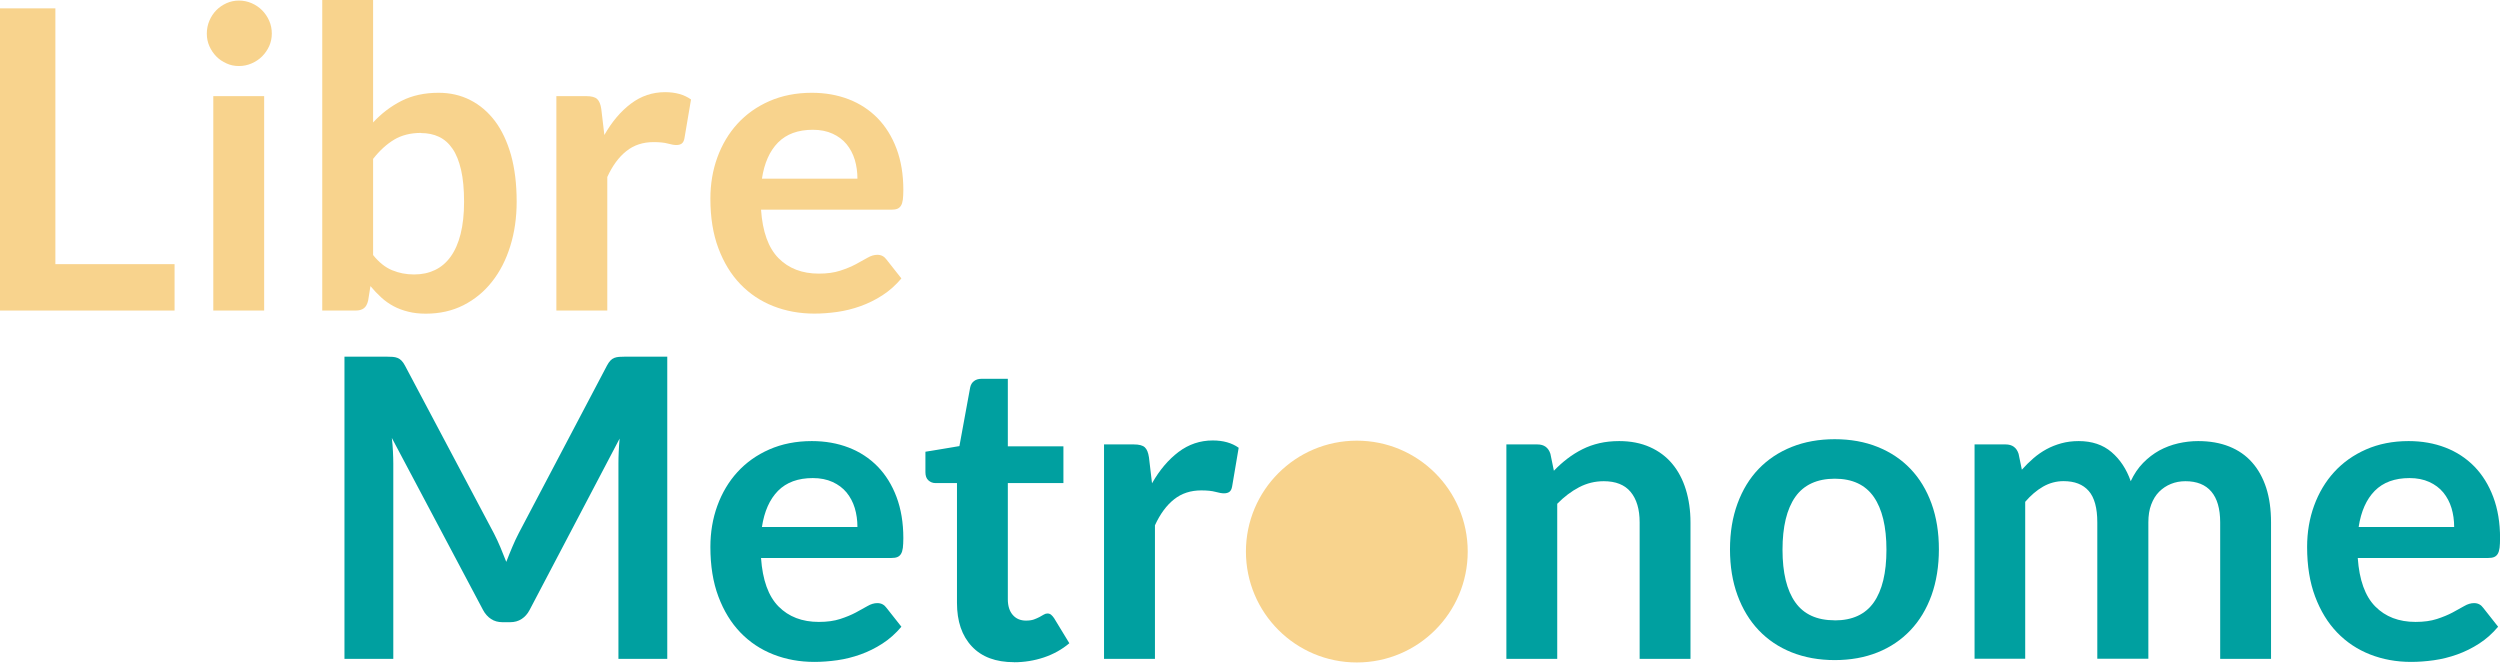
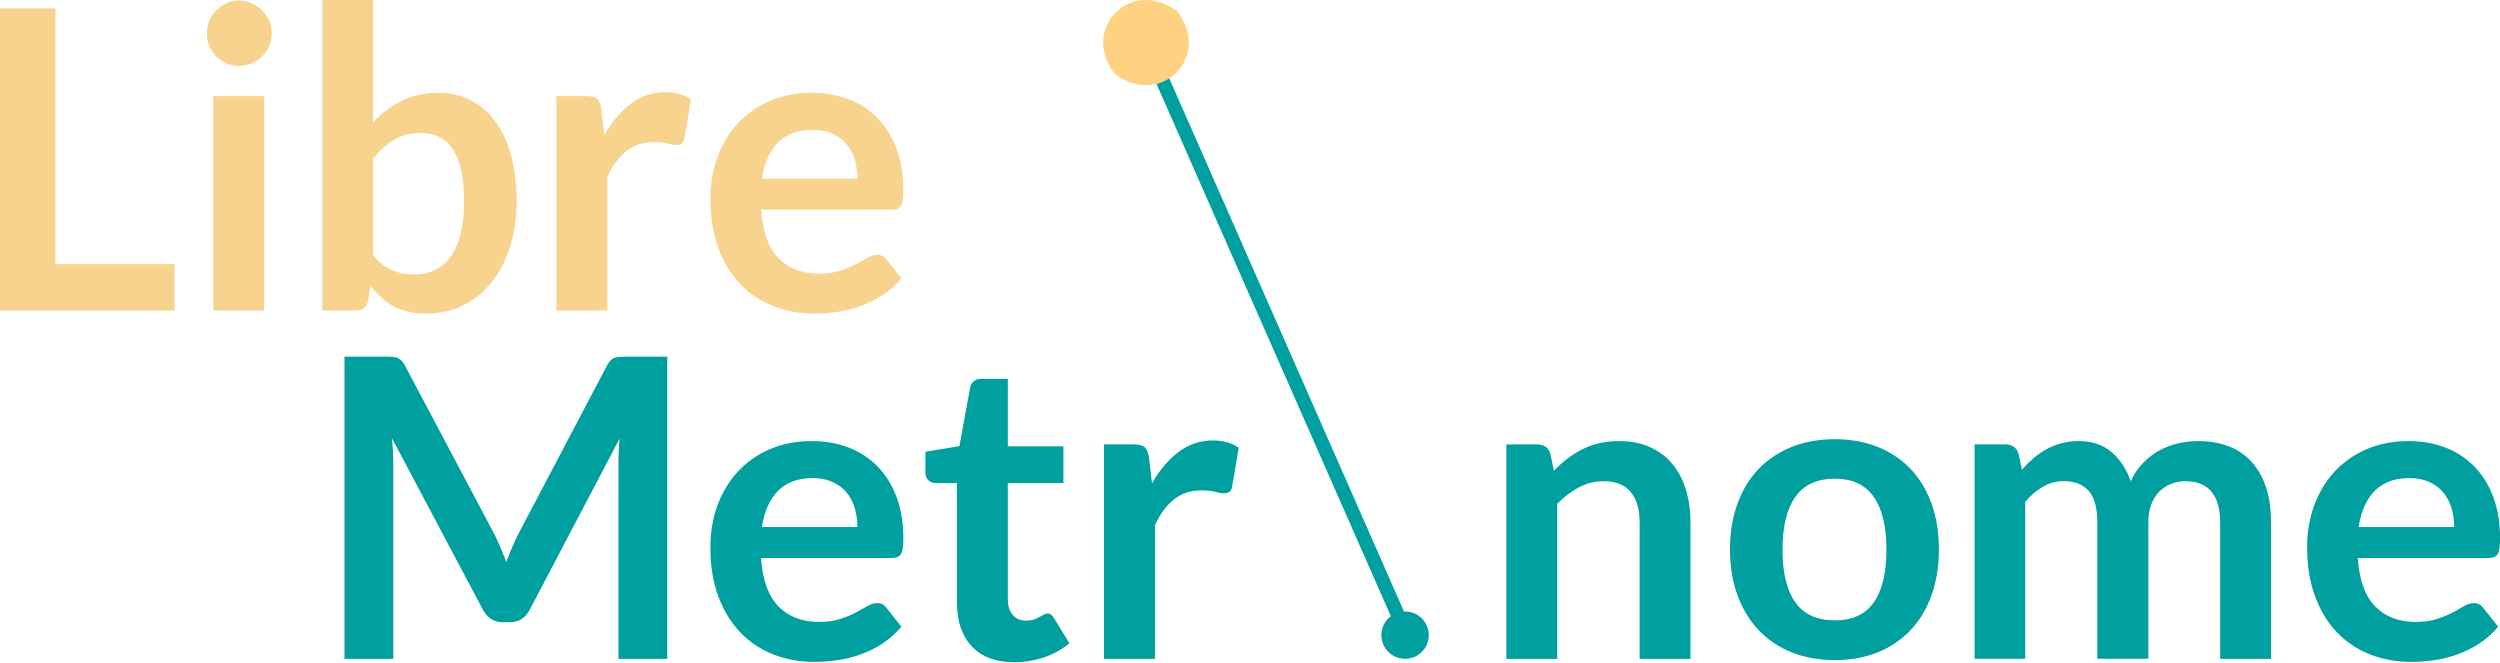
- <svg xmlns="http://www.w3.org/2000/svg" id="Ebene_2" data-name="Ebene 2" viewBox="0 0 358.89 95.09">
+ <svg xmlns="http://www.w3.org/2000/svg" id="Ebene_2" data-name="Ebene 2" viewBox="0 0 358.89 95.06">
  <defs>
    <style>
      .cls-1 {
-         fill: #00a0a0;
+         fill: #ffd182;
      }

      .cls-2 {
        fill: #f8d38d;
      }
+ 
+       .cls-3 {
+         fill: #00a0a0;
+       }
+ 
+       .cls-4 {
+         fill: #00a0a0;
+       }
+ 
+       .cls-5 {
+         fill: none;
+         stroke: #00a0a0;
+         stroke-miterlimit: 10;
+         stroke-width: 2px;
+       }
    </style>
  </defs>
-   <g id="Color">
+   <g id="Metronome_Circle">
    <g>
      <path class="cls-2" d="M7.95,37.92h17.11v6.66H0V1.2h7.95v36.72Z" />
      <path class="cls-2" d="M39.02,4.83c0,.64-.13,1.24-.38,1.8-.26.56-.6,1.05-1.02,1.47-.42.42-.92.75-1.49,1s-1.18.38-1.83.38-1.23-.12-1.79-.38c-.56-.25-1.05-.58-1.46-1s-.74-.91-.99-1.47c-.25-.56-.37-1.16-.37-1.8s.12-1.28.37-1.86c.25-.58.58-1.08.99-1.5s.9-.75,1.46-1.01c.56-.25,1.16-.38,1.79-.38s1.26.13,1.83.38c.57.25,1.07.59,1.49,1.01.42.42.76.92,1.02,1.5s.38,1.2.38,1.86ZM37.92,13.8v30.78h-7.3V13.8h7.3Z" />
      <path class="cls-2" d="M46.26,44.58V0h7.3v17.58c1.2-1.3,2.56-2.33,4.08-3.1s3.29-1.16,5.32-1.16c1.65,0,3.17.34,4.54,1.04,1.37.69,2.55,1.7,3.55,3.01.99,1.32,1.76,2.95,2.31,4.89.54,1.94.81,4.17.81,6.69,0,2.3-.31,4.43-.92,6.39-.61,1.96-1.48,3.66-2.62,5.1-1.13,1.44-2.5,2.56-4.11,3.38-1.61.81-3.4,1.21-5.39,1.21-.93,0-1.77-.09-2.54-.29-.77-.19-1.47-.45-2.1-.79-.63-.34-1.22-.75-1.76-1.25-.54-.49-1.06-1.04-1.55-1.63l-.33,2.07c-.12.52-.32.89-.61,1.11-.29.22-.68.33-1.17.33h-4.82ZM60.45,19.08c-1.52,0-2.81.33-3.89.98-1.07.65-2.07,1.56-3,2.75v13.8c.83,1.04,1.73,1.76,2.7,2.17s2.03.62,3.18.62,2.1-.21,2.99-.63c.89-.42,1.64-1.06,2.26-1.92.62-.86,1.1-1.94,1.43-3.25.33-1.31.5-2.85.5-4.63s-.14-3.33-.43-4.58c-.29-1.25-.69-2.26-1.23-3.04-.53-.78-1.18-1.35-1.94-1.71-.76-.36-1.62-.54-2.59-.54Z" />
      <path class="cls-2" d="M79.87,44.58V13.8h4.29c.75,0,1.27.14,1.57.42.3.28.49.76.59,1.44l.44,3.72c1.08-1.9,2.35-3.4,3.81-4.5,1.46-1.1,3.09-1.65,4.91-1.65,1.5,0,2.74.35,3.72,1.05l-.94,5.55c-.06.36-.19.62-.38.77-.2.15-.46.22-.8.22-.29,0-.7-.07-1.21-.21s-1.19-.21-2.04-.21c-1.52,0-2.82.42-3.9,1.28-1.08.85-2,2.09-2.75,3.73v19.17h-7.3Z" />
      <path class="cls-2" d="M116.55,13.32c1.91,0,3.67.31,5.28.93,1.61.62,2.99,1.53,4.15,2.71,1.16,1.19,2.07,2.65,2.72,4.38.65,1.73.98,3.71.98,5.92,0,.56-.03,1.03-.07,1.39-.05.37-.14.66-.27.87s-.3.36-.52.45c-.22.09-.49.13-.83.13h-18.74c.22,3.16,1.05,5.48,2.51,6.96,1.46,1.48,3.39,2.22,5.79,2.22,1.18,0,2.2-.14,3.06-.42.86-.28,1.61-.59,2.25-.93.64-.34,1.2-.65,1.68-.93s.95-.42,1.4-.42c.3,0,.55.06.77.18.22.12.4.29.56.51l2.13,2.7c-.81.96-1.71,1.77-2.72,2.42-1,.65-2.06,1.17-3.15,1.56-1.09.39-2.21.67-3.34.83-1.13.16-2.23.24-3.29.24-2.11,0-4.07-.36-5.88-1.07-1.81-.71-3.39-1.76-4.73-3.15-1.34-1.39-2.39-3.11-3.16-5.16-.77-2.05-1.15-4.42-1.15-7.12,0-2.1.33-4.08,1-5.92s1.63-3.46,2.88-4.83c1.25-1.37,2.78-2.46,4.58-3.25s3.84-1.2,6.1-1.2ZM116.69,18.63c-2.13,0-3.79.61-5,1.83-1.2,1.22-1.97,2.95-2.31,5.19h13.71c0-.96-.13-1.87-.38-2.71-.26-.85-.65-1.59-1.18-2.24-.53-.64-1.2-1.14-2.01-1.51-.81-.37-1.76-.56-2.84-.56Z" />
-       <path class="cls-1" d="M71.84,78.58c.29.69.57,1.39.84,2.08.28-.72.56-1.43.86-2.13.29-.7.61-1.37.94-2.01l12.65-24.03c.16-.3.32-.54.49-.72.17-.18.35-.31.56-.39.21-.08.44-.13.69-.15.26-.02.56-.03.92-.03h6v43.38h-7.01v-28.02c0-.52.01-1.09.04-1.71s.07-1.25.13-1.89l-12.92,24.6c-.29.56-.68,1-1.15,1.3-.47.31-1.02.46-1.65.46h-1.09c-.63,0-1.18-.15-1.65-.46-.47-.31-.86-.75-1.15-1.3l-13.09-24.69c.08.66.13,1.31.16,1.94s.05,1.21.05,1.75v28.02h-7.01v-43.38h6c.36,0,.66.01.92.03.26.02.49.07.69.15.21.08.4.21.58.39.18.18.34.42.5.72l12.77,24.09c.33.64.64,1.31.93,2Z" />
-       <path class="cls-1" d="M116.55,63.32c1.91,0,3.67.31,5.28.93,1.61.62,2.99,1.53,4.15,2.71,1.16,1.19,2.07,2.65,2.72,4.38.65,1.73.98,3.71.98,5.92,0,.56-.03,1.03-.07,1.39-.05.37-.14.66-.27.87-.13.21-.3.36-.52.45-.22.09-.49.13-.83.13h-18.74c.22,3.16,1.05,5.48,2.51,6.96,1.46,1.48,3.39,2.22,5.79,2.22,1.18,0,2.2-.14,3.06-.42.86-.28,1.61-.59,2.25-.93.64-.34,1.2-.65,1.68-.93s.95-.42,1.4-.42c.29,0,.55.06.77.18s.4.29.56.51l2.13,2.7c-.81.96-1.71,1.77-2.72,2.42-1,.65-2.06,1.17-3.15,1.56-1.09.39-2.21.67-3.34.83s-2.23.24-3.29.24c-2.11,0-4.07-.36-5.88-1.07-1.81-.71-3.39-1.76-4.73-3.15-1.34-1.39-2.39-3.11-3.16-5.16-.77-2.05-1.15-4.42-1.15-7.12,0-2.1.33-4.08,1-5.92s1.63-3.46,2.88-4.83c1.25-1.37,2.78-2.46,4.58-3.25s3.84-1.2,6.1-1.2ZM116.69,68.63c-2.13,0-3.79.61-5,1.83-1.2,1.22-1.97,2.95-2.31,5.19h13.71c0-.96-.13-1.87-.38-2.71-.26-.85-.65-1.59-1.18-2.24-.53-.64-1.2-1.14-2.01-1.51s-1.76-.56-2.84-.56Z" />
-       <path class="cls-1" d="M145.57,95.06c-2.62,0-4.64-.75-6.06-2.27-1.42-1.51-2.13-3.59-2.13-6.25v-17.19h-3.08c-.39,0-.73-.13-1.02-.39-.29-.26-.43-.65-.43-1.17v-2.94l4.88-.81,1.54-8.4c.08-.4.26-.71.55-.93.28-.22.64-.33,1.08-.33h3.78v9.69h7.98v5.28h-7.98v16.68c0,.96.24,1.71.71,2.25.47.54,1.1.81,1.89.81.45,0,.83-.05,1.14-.16.3-.11.57-.23.8-.35.23-.12.43-.23.6-.34.18-.11.36-.17.53-.17.22,0,.39.06.53.17.14.11.29.28.44.5l2.19,3.6c-1.06.9-2.29,1.58-3.66,2.04-1.38.46-2.81.69-4.29.69Z" />
-       <path class="cls-1" d="M158.49,94.58v-30.78h4.29c.75,0,1.27.14,1.57.42s.49.76.59,1.44l.44,3.72c1.08-1.9,2.35-3.4,3.81-4.5,1.46-1.1,3.09-1.65,4.91-1.65,1.5,0,2.74.35,3.72,1.05l-.94,5.55c-.06.36-.19.62-.38.77-.2.15-.46.22-.8.22-.29,0-.7-.07-1.21-.21-.51-.14-1.19-.21-2.04-.21-1.52,0-2.82.42-3.9,1.28-1.08.85-2,2.09-2.75,3.73v19.17h-7.3Z" />
-       <path class="cls-1" d="M216.25,94.58v-30.78h4.46c.95,0,1.57.45,1.86,1.35l.5,2.43c.61-.64,1.26-1.22,1.94-1.74.68-.52,1.4-.97,2.16-1.35s1.57-.67,2.44-.87c.87-.2,1.81-.3,2.84-.3,1.65,0,3.12.29,4.4.86,1.28.57,2.35,1.37,3.21,2.4.86,1.03,1.51,2.26,1.95,3.69s.67,3,.67,4.72v19.59h-7.3v-19.59c0-1.88-.43-3.33-1.29-4.37-.86-1.03-2.14-1.54-3.86-1.54-1.26,0-2.44.29-3.55.87-1.1.58-2.15,1.37-3.13,2.37v22.26h-7.3Z" />
-       <path class="cls-1" d="M283.46,94.58v-30.78h4.46c.95,0,1.57.45,1.86,1.35l.47,2.28c.53-.6,1.09-1.15,1.67-1.65s1.2-.93,1.86-1.29,1.37-.64,2.13-.85,1.59-.32,2.5-.32c1.91,0,3.48.53,4.71,1.58s2.15,2.44,2.76,4.18c.47-1.02,1.06-1.89,1.77-2.62.71-.73,1.49-1.32,2.33-1.79.85-.46,1.75-.8,2.7-1.02.96-.22,1.92-.33,2.88-.33,1.67,0,3.16.26,4.46.78,1.3.52,2.4,1.28,3.28,2.28.89,1,1.56,2.22,2.03,3.66.46,1.44.69,3.09.69,4.95v19.59h-7.3v-19.59c0-1.96-.43-3.43-1.27-4.42s-2.09-1.49-3.72-1.49c-.75,0-1.44.13-2.08.39s-1.2.63-1.69,1.12-.86,1.1-1.14,1.84c-.28.74-.41,1.59-.41,2.55v19.59h-7.33v-19.59c0-2.06-.41-3.56-1.23-4.5-.82-.94-2.02-1.41-3.62-1.41-1.04,0-2.03.27-2.94.79-.92.53-1.77,1.26-2.56,2.18v22.53h-7.3Z" />
-       <path class="cls-1" d="M345.77,63.32c1.91,0,3.67.31,5.28.93,1.61.62,2.99,1.53,4.15,2.71,1.16,1.19,2.07,2.65,2.72,4.38.65,1.73.98,3.71.98,5.92,0,.56-.03,1.03-.07,1.39-.05.37-.14.66-.27.87-.13.21-.3.36-.52.45-.22.09-.49.13-.83.13h-18.74c.22,3.16,1.05,5.48,2.51,6.96,1.46,1.48,3.39,2.22,5.79,2.22,1.18,0,2.2-.14,3.06-.42.86-.28,1.61-.59,2.25-.93.64-.34,1.2-.65,1.68-.93s.95-.42,1.4-.42c.29,0,.55.06.77.18s.4.29.56.51l2.13,2.7c-.81.96-1.71,1.77-2.72,2.42-1,.65-2.06,1.17-3.15,1.56-1.09.39-2.21.67-3.34.83s-2.23.24-3.29.24c-2.11,0-4.07-.36-5.88-1.07-1.81-.71-3.39-1.76-4.73-3.15-1.34-1.39-2.39-3.11-3.16-5.16-.77-2.05-1.15-4.42-1.15-7.12,0-2.1.33-4.08,1-5.92s1.63-3.46,2.88-4.83c1.25-1.37,2.78-2.46,4.58-3.25s3.84-1.2,6.1-1.2ZM345.91,68.63c-2.13,0-3.79.61-5,1.83-1.2,1.22-1.97,2.95-2.31,5.19h13.71c0-.96-.13-1.87-.38-2.71-.26-.85-.65-1.59-1.18-2.24-.53-.64-1.2-1.14-2.01-1.51s-1.76-.56-2.84-.56Z" />
+       <path class="cls-4" d="M71.84,78.58c.29.69.57,1.39.84,2.08.28-.72.56-1.43.86-2.13.29-.7.61-1.37.94-2.01l12.65-24.03c.16-.3.32-.54.49-.72.17-.18.35-.31.56-.39.21-.08.44-.13.69-.15.26-.02.56-.03.92-.03h6v43.38h-7.01v-28.02c0-.52.01-1.09.04-1.71s.07-1.25.13-1.89l-12.92,24.6c-.29.56-.68,1-1.15,1.3-.47.31-1.02.46-1.65.46h-1.09c-.63,0-1.18-.15-1.65-.46-.47-.31-.86-.75-1.15-1.3l-13.09-24.69c.08.66.13,1.31.16,1.94s.05,1.21.05,1.75v28.02h-7.01v-43.38h6c.36,0,.66.01.92.03.26.02.49.07.69.15.21.08.4.21.58.39.18.18.34.42.5.72l12.77,24.09c.33.64.64,1.31.93,2Z" />
+       <path class="cls-4" d="M116.55,63.32c1.91,0,3.67.31,5.28.93,1.61.62,2.99,1.53,4.15,2.71,1.16,1.19,2.07,2.65,2.72,4.38.65,1.73.98,3.71.98,5.92,0,.56-.03,1.03-.07,1.39-.05.37-.14.66-.27.87-.13.21-.3.36-.52.45-.22.09-.49.13-.83.13h-18.74c.22,3.16,1.05,5.48,2.51,6.96,1.46,1.48,3.39,2.22,5.79,2.22,1.18,0,2.2-.14,3.06-.42.86-.28,1.61-.59,2.25-.93.64-.34,1.2-.65,1.68-.93s.95-.42,1.4-.42c.29,0,.55.06.77.18s.4.29.56.51l2.13,2.7c-.81.96-1.71,1.77-2.72,2.42-1,.65-2.06,1.17-3.15,1.56-1.09.39-2.21.67-3.34.83s-2.23.24-3.29.24c-2.11,0-4.07-.36-5.88-1.07-1.81-.71-3.39-1.76-4.73-3.15-1.34-1.39-2.39-3.11-3.16-5.16-.77-2.05-1.15-4.42-1.15-7.12,0-2.1.33-4.08,1-5.92s1.63-3.46,2.88-4.83c1.25-1.37,2.78-2.46,4.58-3.25s3.84-1.2,6.1-1.2ZM116.69,68.63c-2.13,0-3.79.61-5,1.83-1.2,1.22-1.97,2.95-2.31,5.19h13.71c0-.96-.13-1.87-.38-2.71-.26-.85-.65-1.59-1.18-2.24-.53-.64-1.2-1.14-2.01-1.51s-1.76-.56-2.84-.56Z" />
+       <path class="cls-4" d="M145.57,95.06c-2.62,0-4.64-.75-6.06-2.27-1.42-1.51-2.13-3.59-2.13-6.25v-17.19h-3.08c-.39,0-.73-.13-1.02-.39-.29-.26-.43-.65-.43-1.17v-2.94l4.88-.81,1.54-8.4c.08-.4.26-.71.55-.93.28-.22.64-.33,1.08-.33h3.78v9.69h7.98v5.28h-7.98v16.68c0,.96.24,1.71.71,2.25.47.54,1.1.81,1.89.81.45,0,.83-.05,1.14-.16.3-.11.57-.23.8-.35.23-.12.43-.23.6-.34.18-.11.36-.17.53-.17.22,0,.39.06.53.17.14.11.29.28.44.5l2.19,3.6c-1.06.9-2.29,1.58-3.66,2.04-1.38.46-2.81.69-4.29.69Z" />
+       <path class="cls-4" d="M158.49,94.58v-30.78h4.29c.75,0,1.27.14,1.57.42s.49.76.59,1.44l.44,3.72c1.08-1.9,2.35-3.4,3.81-4.5,1.46-1.1,3.09-1.65,4.91-1.65,1.5,0,2.74.35,3.72,1.05l-.94,5.55c-.06.36-.19.62-.38.77-.2.15-.46.22-.8.22-.29,0-.7-.07-1.21-.21-.51-.14-1.19-.21-2.04-.21-1.52,0-2.82.42-3.9,1.28-1.08.85-2,2.09-2.75,3.73v19.17h-7.3Z" />
+       <path class="cls-4" d="M216.25,94.58v-30.78h4.46c.95,0,1.57.45,1.86,1.35l.5,2.43c.61-.64,1.26-1.22,1.94-1.74.68-.52,1.4-.97,2.16-1.35s1.57-.67,2.44-.87c.87-.2,1.81-.3,2.84-.3,1.65,0,3.12.29,4.4.86,1.28.57,2.35,1.37,3.21,2.4.86,1.03,1.51,2.26,1.95,3.69s.67,3,.67,4.72v19.59h-7.3v-19.59c0-1.88-.43-3.33-1.29-4.37-.86-1.03-2.14-1.54-3.86-1.54-1.26,0-2.44.29-3.55.87-1.1.58-2.15,1.37-3.13,2.37v22.26h-7.3Z" />
+       <path class="cls-4" d="M283.46,94.58v-30.78h4.46c.95,0,1.57.45,1.86,1.35l.47,2.28c.53-.6,1.09-1.15,1.67-1.65s1.2-.93,1.86-1.29,1.37-.64,2.13-.85,1.59-.32,2.5-.32c1.91,0,3.48.53,4.71,1.58s2.15,2.44,2.76,4.18c.47-1.02,1.06-1.89,1.77-2.62.71-.73,1.49-1.32,2.33-1.79.85-.46,1.75-.8,2.7-1.02.96-.22,1.92-.33,2.88-.33,1.67,0,3.16.26,4.46.78,1.3.52,2.4,1.28,3.28,2.28.89,1,1.56,2.22,2.03,3.66.46,1.44.69,3.09.69,4.95v19.59h-7.3v-19.59c0-1.96-.43-3.43-1.27-4.42s-2.09-1.49-3.72-1.49c-.75,0-1.44.13-2.08.39s-1.2.63-1.69,1.12-.86,1.1-1.14,1.84c-.28.74-.41,1.59-.41,2.55v19.59h-7.33v-19.59c0-2.06-.41-3.56-1.23-4.5-.82-.94-2.02-1.41-3.62-1.41-1.04,0-2.03.27-2.94.79-.92.53-1.77,1.26-2.56,2.18v22.53h-7.3Z" />
+       <path class="cls-4" d="M345.77,63.32c1.91,0,3.67.31,5.28.93,1.61.62,2.99,1.53,4.15,2.71,1.16,1.19,2.07,2.65,2.72,4.38.65,1.73.98,3.71.98,5.92,0,.56-.03,1.03-.07,1.39-.05.37-.14.66-.27.87-.13.21-.3.36-.52.45-.22.09-.49.13-.83.13h-18.74c.22,3.16,1.05,5.48,2.51,6.96,1.46,1.48,3.39,2.22,5.79,2.22,1.18,0,2.2-.14,3.06-.42.86-.28,1.61-.59,2.25-.93.64-.34,1.2-.65,1.68-.93s.95-.42,1.4-.42c.29,0,.55.06.77.18s.4.29.56.51l2.13,2.7c-.81.96-1.71,1.77-2.72,2.42-1,.65-2.06,1.17-3.15,1.56-1.09.39-2.21.67-3.34.83s-2.23.24-3.29.24c-2.11,0-4.07-.36-5.88-1.07-1.81-.71-3.39-1.76-4.73-3.15-1.34-1.39-2.39-3.11-3.16-5.16-.77-2.05-1.15-4.42-1.15-7.12,0-2.1.33-4.08,1-5.92s1.63-3.46,2.88-4.83c1.25-1.37,2.78-2.46,4.58-3.25s3.84-1.2,6.1-1.2ZM345.91,68.63c-2.13,0-3.79.61-5,1.83-1.2,1.22-1.97,2.95-2.31,5.19h13.71c0-.96-.13-1.87-.38-2.71-.26-.85-.65-1.59-1.18-2.24-.53-.64-1.2-1.14-2.01-1.51s-1.76-.56-2.84-.56Z" />
    </g>
-     <path class="cls-1" d="M263.39,63.05c2.27,0,4.32.37,6.16,1.11,1.84.74,3.41,1.79,4.71,3.15,1.3,1.36,2.31,3.02,3.02,4.98.71,1.96,1.06,4.15,1.06,6.57s-.36,4.64-1.06,6.6c-.71,1.96-1.71,3.63-3.02,5.01s-2.87,2.44-4.71,3.18c-1.84.74-3.9,1.11-6.16,1.11s-4.32-.37-6.18-1.11c-1.85-.74-3.43-1.8-4.74-3.18s-2.32-3.05-3.04-5.01-1.08-4.16-1.08-6.6.36-4.61,1.08-6.57,1.73-3.62,3.04-4.98c1.31-1.36,2.89-2.41,4.74-3.15,1.85-.74,3.91-1.11,6.18-1.11ZM263.39,89.06c2.52,0,4.39-.86,5.6-2.58,1.21-1.72,1.82-4.24,1.82-7.56s-.61-5.85-1.82-7.59c-1.21-1.74-3.08-2.61-5.6-2.61s-4.45.88-5.67,2.62-1.83,4.28-1.83,7.58.61,5.82,1.83,7.54c1.22,1.73,3.11,2.59,5.67,2.59Z" />
-   </g>
-   <g id="Metronome_Circle">
-     <circle class="cls-2" cx="194.78" cy="79.18" r="15.92" />
+     <path class="cls-4" d="M263.39,63.05c2.27,0,4.32.37,6.16,1.11,1.84.74,3.41,1.79,4.71,3.15,1.3,1.36,2.31,3.02,3.02,4.98.71,1.96,1.06,4.15,1.06,6.57s-.36,4.64-1.06,6.6c-.71,1.96-1.71,3.63-3.02,5.01s-2.87,2.44-4.71,3.18c-1.84.74-3.9,1.11-6.16,1.11s-4.32-.37-6.18-1.11c-1.85-.74-3.43-1.8-4.74-3.18s-2.32-3.05-3.04-5.01-1.08-4.16-1.08-6.6.36-4.61,1.08-6.57,1.73-3.62,3.04-4.98c1.31-1.36,2.89-2.41,4.74-3.15,1.85-.74,3.91-1.11,6.18-1.11ZM263.39,89.06c2.52,0,4.39-.86,5.6-2.58,1.21-1.72,1.82-4.24,1.82-7.56s-.61-5.85-1.82-7.59c-1.21-1.74-3.08-2.61-5.6-2.61s-4.45.88-5.67,2.62-1.83,4.28-1.83,7.58.61,5.82,1.83,7.54c1.22,1.73,3.11,2.59,5.67,2.59Z" />
+     <g id="Analog">
+       <g>
+         <line class="cls-5" x1="201.09" y1="89.22" x2="165.25" y2="7.81" />
+         <path class="cls-1" d="M169.02,1.64c5.01,6.55-2.42,13.94-9,8.96-5.01-6.55,2.42-13.94,9-8.96Z" />
+       </g>
+     </g>
+     <circle class="cls-3" cx="201.71" cy="91.18" r="3.4" />
  </g>
</svg>
